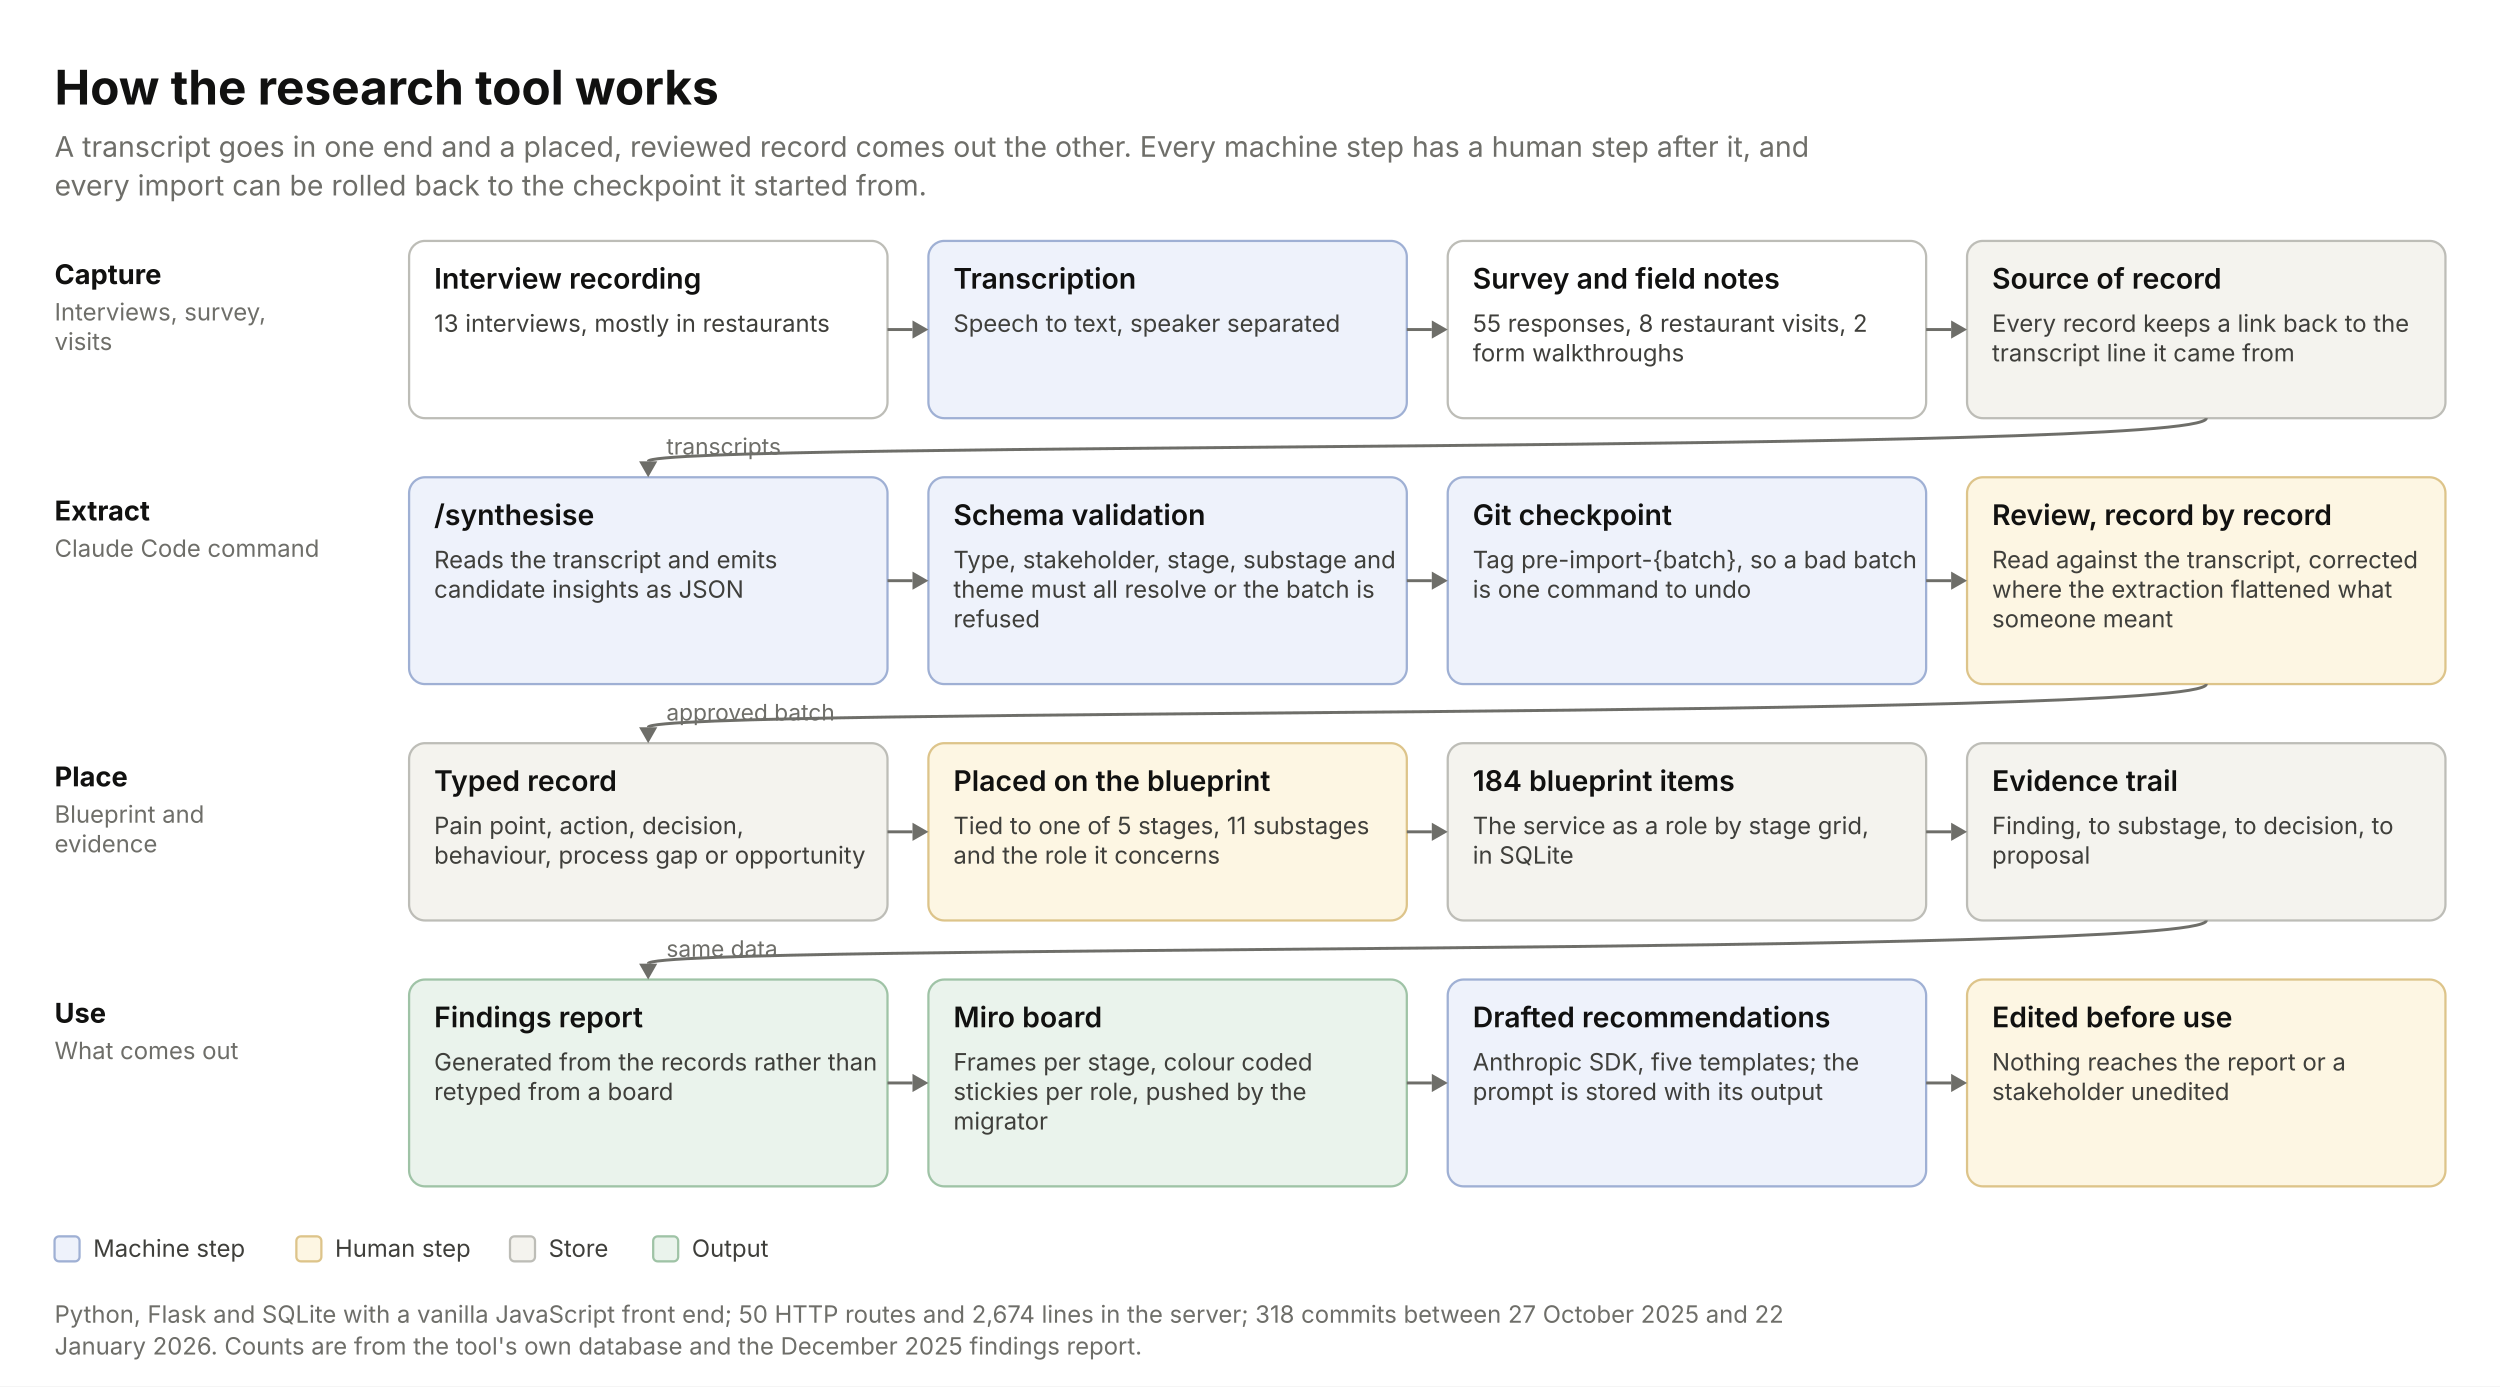
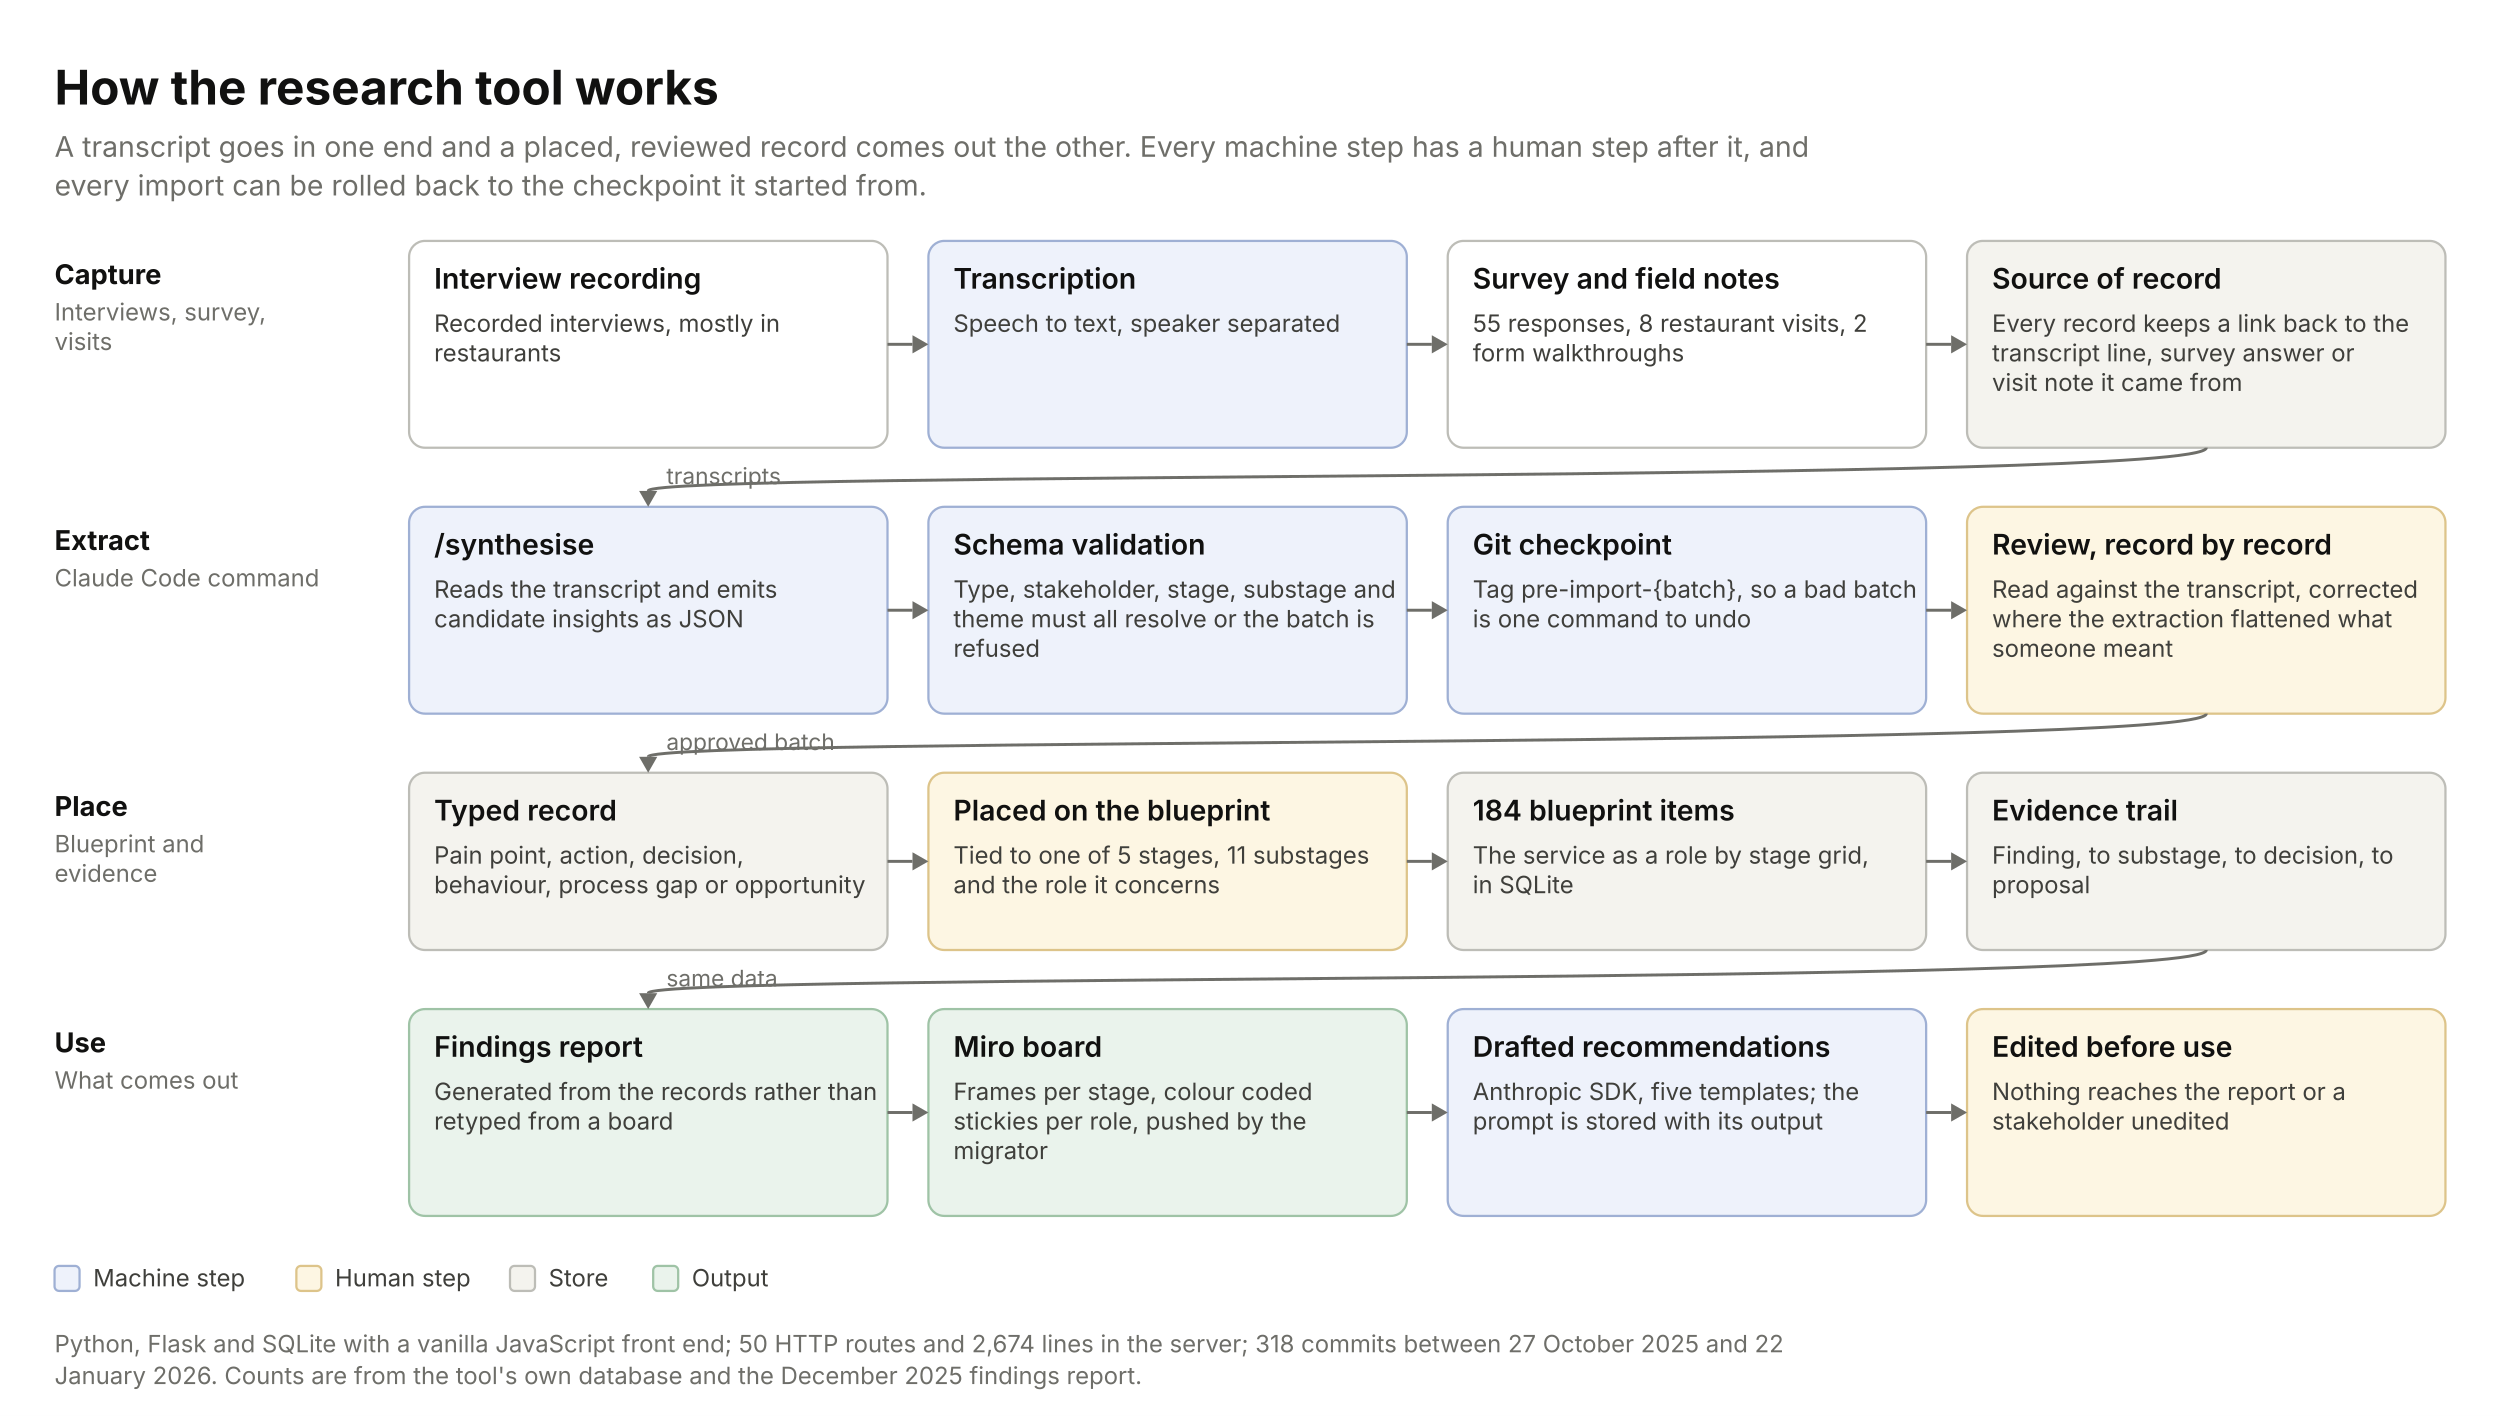
- <svg xmlns="http://www.w3.org/2000/svg" width="1100" height="610" viewBox="0 0 1100 610" role="img" aria-label="How the research tool works">
-   <rect width="1100" height="610" fill="#fff" />
+ <svg xmlns="http://www.w3.org/2000/svg" width="1100" height="623" viewBox="0 0 1100 623" role="img" aria-label="How the research tool works">
+   <rect width="1100" height="623" fill="#fff" />
  <text x="24" y="46" font-family="Inter,Helvetica,Arial,sans-serif" font-size="21" font-weight="700" fill="#111110">How the research tool works</text>
  <text x="24" y="69" font-family="Inter,Helvetica,Arial,sans-serif" font-size="12.5" fill="#6e6e69">A transcript goes in one end and a placed, reviewed record comes out the other. Every machine step has a human step after it, and</text>
  <text x="24" y="86" font-family="Inter,Helvetica,Arial,sans-serif" font-size="12.5" fill="#6e6e69">every import can be rolled back to the checkpoint it started from.</text>
  <text x="24" y="125" font-family="Inter,Helvetica,Arial,sans-serif" font-size="12" font-weight="700" fill="#111110">Capture</text>
  <text x="24" y="141" font-family="Inter,Helvetica,Arial,sans-serif" font-size="10.5" fill="#6e6e69">Interviews, survey,</text>
  <text x="24" y="154" font-family="Inter,Helvetica,Arial,sans-serif" font-size="10.5" fill="#6e6e69">visits</text>
-   <rect x="180.0" y="106" width="210.5" height="78" rx="7" fill="#ffffff" stroke="#bdbdb7" />
+   <rect x="180.0" y="106" width="210.5" height="91" rx="7" fill="#ffffff" stroke="#bdbdb7" />
  <text x="191.0" y="127" font-family="Inter,Helvetica,Arial,sans-serif" font-size="12.5" font-weight="600" fill="#111110">Interview recording</text>
-   <text x="191.0" y="146" font-family="Inter,Helvetica,Arial,sans-serif" font-size="10.5" fill="#3f3f3b">13 interviews, mostly in restaurants</text>
-   <rect x="408.5" y="106" width="210.5" height="78" rx="7" fill="#eef2fb" stroke="#9fb0d4" />
+   <text x="191.0" y="146" font-family="Inter,Helvetica,Arial,sans-serif" font-size="10.5" fill="#3f3f3b">Recorded interviews, mostly in</text>
+   <text x="191.0" y="159" font-family="Inter,Helvetica,Arial,sans-serif" font-size="10.5" fill="#3f3f3b">restaurants</text>
+   <rect x="408.5" y="106" width="210.5" height="91" rx="7" fill="#eef2fb" stroke="#9fb0d4" />
  <text x="419.5" y="127" font-family="Inter,Helvetica,Arial,sans-serif" font-size="12.5" font-weight="600" fill="#111110">Transcription</text>
  <text x="419.5" y="146" font-family="Inter,Helvetica,Arial,sans-serif" font-size="10.5" fill="#3f3f3b">Speech to text, speaker separated</text>
-   <rect x="637.0" y="106" width="210.5" height="78" rx="7" fill="#ffffff" stroke="#bdbdb7" />
+   <rect x="637.0" y="106" width="210.5" height="91" rx="7" fill="#ffffff" stroke="#bdbdb7" />
  <text x="648.0" y="127" font-family="Inter,Helvetica,Arial,sans-serif" font-size="12.5" font-weight="600" fill="#111110">Survey and field notes</text>
  <text x="648.0" y="146" font-family="Inter,Helvetica,Arial,sans-serif" font-size="10.5" fill="#3f3f3b">55 responses, 8 restaurant visits, 2</text>
  <text x="648.0" y="159" font-family="Inter,Helvetica,Arial,sans-serif" font-size="10.5" fill="#3f3f3b">form walkthroughs</text>
-   <rect x="865.5" y="106" width="210.5" height="78" rx="7" fill="#f4f3ee" stroke="#bdbdb7" />
+   <rect x="865.5" y="106" width="210.5" height="91" rx="7" fill="#f4f3ee" stroke="#bdbdb7" />
  <text x="876.5" y="127" font-family="Inter,Helvetica,Arial,sans-serif" font-size="12.5" font-weight="600" fill="#111110">Source of record</text>
  <text x="876.5" y="146" font-family="Inter,Helvetica,Arial,sans-serif" font-size="10.5" fill="#3f3f3b">Every record keeps a link back to the</text>
-   <text x="876.5" y="159" font-family="Inter,Helvetica,Arial,sans-serif" font-size="10.5" fill="#3f3f3b">transcript line it came from</text>
-   <text x="24" y="229" font-family="Inter,Helvetica,Arial,sans-serif" font-size="12" font-weight="700" fill="#111110">Extract</text>
-   <text x="24" y="245" font-family="Inter,Helvetica,Arial,sans-serif" font-size="10.5" fill="#6e6e69">Claude Code command</text>
-   <rect x="180.0" y="210" width="210.5" height="91" rx="7" fill="#eef2fb" stroke="#9fb0d4" />
-   <text x="191.0" y="231" font-family="Inter,Helvetica,Arial,sans-serif" font-size="12.5" font-weight="600" fill="#111110">/synthesise</text>
-   <text x="191.0" y="250" font-family="Inter,Helvetica,Arial,sans-serif" font-size="10.5" fill="#3f3f3b">Reads the transcript and emits</text>
-   <text x="191.0" y="263" font-family="Inter,Helvetica,Arial,sans-serif" font-size="10.5" fill="#3f3f3b">candidate insights as JSON</text>
-   <rect x="408.5" y="210" width="210.5" height="91" rx="7" fill="#eef2fb" stroke="#9fb0d4" />
-   <text x="419.5" y="231" font-family="Inter,Helvetica,Arial,sans-serif" font-size="12.5" font-weight="600" fill="#111110">Schema validation</text>
-   <text x="419.5" y="250" font-family="Inter,Helvetica,Arial,sans-serif" font-size="10.5" fill="#3f3f3b">Type, stakeholder, stage, substage and</text>
-   <text x="419.5" y="263" font-family="Inter,Helvetica,Arial,sans-serif" font-size="10.5" fill="#3f3f3b">theme must all resolve or the batch is</text>
-   <text x="419.5" y="276" font-family="Inter,Helvetica,Arial,sans-serif" font-size="10.5" fill="#3f3f3b">refused</text>
-   <rect x="637.0" y="210" width="210.5" height="91" rx="7" fill="#eef2fb" stroke="#9fb0d4" />
-   <text x="648.0" y="231" font-family="Inter,Helvetica,Arial,sans-serif" font-size="12.5" font-weight="600" fill="#111110">Git checkpoint</text>
-   <text x="648.0" y="250" font-family="Inter,Helvetica,Arial,sans-serif" font-size="10.5" fill="#3f3f3b">Tag pre-import-{batch}, so a bad batch</text>
-   <text x="648.0" y="263" font-family="Inter,Helvetica,Arial,sans-serif" font-size="10.5" fill="#3f3f3b">is one command to undo</text>
-   <rect x="865.5" y="210" width="210.5" height="91" rx="7" fill="#fdf6e3" stroke="#ddc48a" />
-   <text x="876.5" y="231" font-family="Inter,Helvetica,Arial,sans-serif" font-size="12.5" font-weight="600" fill="#111110">Review, record by record</text>
-   <text x="876.5" y="250" font-family="Inter,Helvetica,Arial,sans-serif" font-size="10.5" fill="#3f3f3b">Read against the transcript, corrected</text>
-   <text x="876.5" y="263" font-family="Inter,Helvetica,Arial,sans-serif" font-size="10.5" fill="#3f3f3b">where the extraction flattened what</text>
-   <text x="876.5" y="276" font-family="Inter,Helvetica,Arial,sans-serif" font-size="10.5" fill="#3f3f3b">someone meant</text>
-   <text x="24" y="346" font-family="Inter,Helvetica,Arial,sans-serif" font-size="12" font-weight="700" fill="#111110">Place</text>
-   <text x="24" y="362" font-family="Inter,Helvetica,Arial,sans-serif" font-size="10.5" fill="#6e6e69">Blueprint and</text>
-   <text x="24" y="375" font-family="Inter,Helvetica,Arial,sans-serif" font-size="10.5" fill="#6e6e69">evidence</text>
-   <rect x="180.0" y="327" width="210.5" height="78" rx="7" fill="#f4f3ee" stroke="#bdbdb7" />
-   <text x="191.0" y="348" font-family="Inter,Helvetica,Arial,sans-serif" font-size="12.5" font-weight="600" fill="#111110">Typed record</text>
-   <text x="191.0" y="367" font-family="Inter,Helvetica,Arial,sans-serif" font-size="10.5" fill="#3f3f3b">Pain point, action, decision,</text>
-   <text x="191.0" y="380" font-family="Inter,Helvetica,Arial,sans-serif" font-size="10.5" fill="#3f3f3b">behaviour, process gap or opportunity</text>
-   <rect x="408.5" y="327" width="210.5" height="78" rx="7" fill="#fdf6e3" stroke="#ddc48a" />
-   <text x="419.5" y="348" font-family="Inter,Helvetica,Arial,sans-serif" font-size="12.5" font-weight="600" fill="#111110">Placed on the blueprint</text>
-   <text x="419.5" y="367" font-family="Inter,Helvetica,Arial,sans-serif" font-size="10.5" fill="#3f3f3b">Tied to one of 5 stages, 11 substages</text>
-   <text x="419.5" y="380" font-family="Inter,Helvetica,Arial,sans-serif" font-size="10.5" fill="#3f3f3b">and the role it concerns</text>
-   <rect x="637.0" y="327" width="210.5" height="78" rx="7" fill="#f4f3ee" stroke="#bdbdb7" />
-   <text x="648.0" y="348" font-family="Inter,Helvetica,Arial,sans-serif" font-size="12.5" font-weight="600" fill="#111110">184 blueprint items</text>
-   <text x="648.0" y="367" font-family="Inter,Helvetica,Arial,sans-serif" font-size="10.5" fill="#3f3f3b">The service as a role by stage grid,</text>
-   <text x="648.0" y="380" font-family="Inter,Helvetica,Arial,sans-serif" font-size="10.5" fill="#3f3f3b">in SQLite</text>
-   <rect x="865.5" y="327" width="210.5" height="78" rx="7" fill="#f4f3ee" stroke="#bdbdb7" />
-   <text x="876.5" y="348" font-family="Inter,Helvetica,Arial,sans-serif" font-size="12.5" font-weight="600" fill="#111110">Evidence trail</text>
-   <text x="876.5" y="367" font-family="Inter,Helvetica,Arial,sans-serif" font-size="10.5" fill="#3f3f3b">Finding, to substage, to decision, to</text>
-   <text x="876.5" y="380" font-family="Inter,Helvetica,Arial,sans-serif" font-size="10.5" fill="#3f3f3b">proposal</text>
-   <text x="24" y="450" font-family="Inter,Helvetica,Arial,sans-serif" font-size="12" font-weight="700" fill="#111110">Use</text>
-   <text x="24" y="466" font-family="Inter,Helvetica,Arial,sans-serif" font-size="10.5" fill="#6e6e69">What comes out</text>
-   <rect x="180.0" y="431" width="210.5" height="91" rx="7" fill="#eaf3ec" stroke="#9fc3a6" />
-   <text x="191.0" y="452" font-family="Inter,Helvetica,Arial,sans-serif" font-size="12.5" font-weight="600" fill="#111110">Findings report</text>
-   <text x="191.0" y="471" font-family="Inter,Helvetica,Arial,sans-serif" font-size="10.5" fill="#3f3f3b">Generated from the records rather than</text>
-   <text x="191.0" y="484" font-family="Inter,Helvetica,Arial,sans-serif" font-size="10.5" fill="#3f3f3b">retyped from a board</text>
-   <rect x="408.5" y="431" width="210.5" height="91" rx="7" fill="#eaf3ec" stroke="#9fc3a6" />
-   <text x="419.5" y="452" font-family="Inter,Helvetica,Arial,sans-serif" font-size="12.5" font-weight="600" fill="#111110">Miro board</text>
-   <text x="419.5" y="471" font-family="Inter,Helvetica,Arial,sans-serif" font-size="10.5" fill="#3f3f3b">Frames per stage, colour coded</text>
-   <text x="419.5" y="484" font-family="Inter,Helvetica,Arial,sans-serif" font-size="10.5" fill="#3f3f3b">stickies per role, pushed by the</text>
-   <text x="419.5" y="497" font-family="Inter,Helvetica,Arial,sans-serif" font-size="10.5" fill="#3f3f3b">migrator</text>
-   <rect x="637.0" y="431" width="210.5" height="91" rx="7" fill="#eef2fb" stroke="#9fb0d4" />
-   <text x="648.0" y="452" font-family="Inter,Helvetica,Arial,sans-serif" font-size="12.5" font-weight="600" fill="#111110">Drafted recommendations</text>
-   <text x="648.0" y="471" font-family="Inter,Helvetica,Arial,sans-serif" font-size="10.5" fill="#3f3f3b">Anthropic SDK, five templates; the</text>
-   <text x="648.0" y="484" font-family="Inter,Helvetica,Arial,sans-serif" font-size="10.5" fill="#3f3f3b">prompt is stored with its output</text>
-   <rect x="865.5" y="431" width="210.5" height="91" rx="7" fill="#fdf6e3" stroke="#ddc48a" />
-   <text x="876.5" y="452" font-family="Inter,Helvetica,Arial,sans-serif" font-size="12.5" font-weight="600" fill="#111110">Edited before use</text>
-   <text x="876.5" y="471" font-family="Inter,Helvetica,Arial,sans-serif" font-size="10.5" fill="#3f3f3b">Nothing reaches the report or a</text>
-   <text x="876.5" y="484" font-family="Inter,Helvetica,Arial,sans-serif" font-size="10.5" fill="#3f3f3b">stakeholder unedited</text>
-   <line x1="390.5" y1="145.0" x2="401.5" y2="145.0" stroke="#6e6e69" stroke-width="1.3" />
-   <path d="M401.5,141.0 L408.5,145.0 L401.5,149.0z" fill="#6e6e69" />
-   <line x1="619.0" y1="145.0" x2="630.0" y2="145.0" stroke="#6e6e69" stroke-width="1.3" />
-   <path d="M630.0,141.0 L637.0,145.0 L630.0,149.0z" fill="#6e6e69" />
-   <line x1="847.5" y1="145.0" x2="858.5" y2="145.0" stroke="#6e6e69" stroke-width="1.3" />
-   <path d="M858.5,141.0 L865.5,145.0 L858.5,149.0z" fill="#6e6e69" />
-   <line x1="390.5" y1="255.5" x2="401.5" y2="255.5" stroke="#6e6e69" stroke-width="1.3" />
-   <path d="M401.5,251.5 L408.5,255.5 L401.5,259.5z" fill="#6e6e69" />
-   <line x1="619.0" y1="255.5" x2="630.0" y2="255.5" stroke="#6e6e69" stroke-width="1.3" />
-   <path d="M630.0,251.5 L637.0,255.5 L630.0,259.5z" fill="#6e6e69" />
-   <line x1="847.5" y1="255.5" x2="858.5" y2="255.5" stroke="#6e6e69" stroke-width="1.3" />
-   <path d="M858.5,251.5 L865.5,255.5 L858.5,259.5z" fill="#6e6e69" />
-   <line x1="390.5" y1="366.0" x2="401.5" y2="366.0" stroke="#6e6e69" stroke-width="1.3" />
-   <path d="M401.5,362.0 L408.5,366.0 L401.5,370.0z" fill="#6e6e69" />
-   <line x1="619.0" y1="366.0" x2="630.0" y2="366.0" stroke="#6e6e69" stroke-width="1.3" />
-   <path d="M630.0,362.0 L637.0,366.0 L630.0,370.0z" fill="#6e6e69" />
-   <line x1="847.5" y1="366.0" x2="858.5" y2="366.0" stroke="#6e6e69" stroke-width="1.3" />
-   <path d="M858.5,362.0 L865.5,366.0 L858.5,370.0z" fill="#6e6e69" />
-   <line x1="390.5" y1="476.5" x2="401.5" y2="476.5" stroke="#6e6e69" stroke-width="1.3" />
-   <path d="M401.5,472.5 L408.5,476.5 L401.5,480.5z" fill="#6e6e69" />
-   <line x1="619.0" y1="476.5" x2="630.0" y2="476.5" stroke="#6e6e69" stroke-width="1.3" />
-   <path d="M630.0,472.5 L637.0,476.5 L630.0,480.5z" fill="#6e6e69" />
-   <line x1="847.5" y1="476.5" x2="858.5" y2="476.5" stroke="#6e6e69" stroke-width="1.3" />
-   <path d="M858.5,472.5 L865.5,476.5 L858.5,480.5z" fill="#6e6e69" />
-   <path d="M970.8,184 C970.8,200 285.2,194 285.2,203" fill="none" stroke="#6e6e69" stroke-width="1.3" />
-   <path d="M281.2,203 L285.2,210 L289.2,203z" fill="#6e6e69" />
-   <text x="293.2" y="200" font-family="Inter,Helvetica,Arial,sans-serif" font-size="10" fill="#6e6e69">transcripts</text>
-   <path d="M970.8,301 C970.8,317 285.2,311 285.2,320" fill="none" stroke="#6e6e69" stroke-width="1.3" />
-   <path d="M281.2,320 L285.2,327 L289.2,320z" fill="#6e6e69" />
-   <text x="293.2" y="317" font-family="Inter,Helvetica,Arial,sans-serif" font-size="10" fill="#6e6e69">approved batch</text>
-   <path d="M970.8,405 C970.8,421 285.2,415 285.2,424" fill="none" stroke="#6e6e69" stroke-width="1.3" />
-   <path d="M281.2,424 L285.2,431 L289.2,424z" fill="#6e6e69" />
-   <text x="293.2" y="421" font-family="Inter,Helvetica,Arial,sans-serif" font-size="10" fill="#6e6e69">same data</text>
-   <rect x="24" y="544" width="11" height="11" rx="2" fill="#eef2fb" stroke="#9fb0d4" />
-   <text x="41" y="553" font-family="Inter,Helvetica,Arial,sans-serif" font-size="10.5" fill="#3f3f3b">Machine step</text>
-   <rect x="130.4" y="544" width="11" height="11" rx="2" fill="#fdf6e3" stroke="#ddc48a" />
-   <text x="147.4" y="553" font-family="Inter,Helvetica,Arial,sans-serif" font-size="10.5" fill="#3f3f3b">Human step</text>
-   <rect x="224.4" y="544" width="11" height="11" rx="2" fill="#f4f3ee" stroke="#bdbdb7" />
-   <text x="241.4" y="553" font-family="Inter,Helvetica,Arial,sans-serif" font-size="10.5" fill="#3f3f3b">Store</text>
-   <rect x="287.4" y="544" width="11" height="11" rx="2" fill="#eaf3ec" stroke="#9fc3a6" />
-   <text x="304.4" y="553" font-family="Inter,Helvetica,Arial,sans-serif" font-size="10.5" fill="#3f3f3b">Output</text>
-   <text x="24" y="582" font-family="Inter,Helvetica,Arial,sans-serif" font-size="10.5" fill="#6e6e69">Python, Flask and SQLite with a vanilla JavaScript front end; 50 HTTP routes and 2,674 lines in the server; 318 commits between 27 October 2025 and 22</text>
-   <text x="24" y="596" font-family="Inter,Helvetica,Arial,sans-serif" font-size="10.5" fill="#6e6e69">January 2026. Counts are from the tool's own database and the December 2025 findings report.</text>
+   <text x="876.5" y="159" font-family="Inter,Helvetica,Arial,sans-serif" font-size="10.5" fill="#3f3f3b">transcript line, survey answer or</text>
+   <text x="876.5" y="172" font-family="Inter,Helvetica,Arial,sans-serif" font-size="10.5" fill="#3f3f3b">visit note it came from</text>
+   <text x="24" y="242" font-family="Inter,Helvetica,Arial,sans-serif" font-size="12" font-weight="700" fill="#111110">Extract</text>
+   <text x="24" y="258" font-family="Inter,Helvetica,Arial,sans-serif" font-size="10.5" fill="#6e6e69">Claude Code command</text>
+   <rect x="180.0" y="223" width="210.5" height="91" rx="7" fill="#eef2fb" stroke="#9fb0d4" />
+   <text x="191.0" y="244" font-family="Inter,Helvetica,Arial,sans-serif" font-size="12.5" font-weight="600" fill="#111110">/synthesise</text>
+   <text x="191.0" y="263" font-family="Inter,Helvetica,Arial,sans-serif" font-size="10.5" fill="#3f3f3b">Reads the transcript and emits</text>
+   <text x="191.0" y="276" font-family="Inter,Helvetica,Arial,sans-serif" font-size="10.5" fill="#3f3f3b">candidate insights as JSON</text>
+   <rect x="408.5" y="223" width="210.5" height="91" rx="7" fill="#eef2fb" stroke="#9fb0d4" />
+   <text x="419.5" y="244" font-family="Inter,Helvetica,Arial,sans-serif" font-size="12.5" font-weight="600" fill="#111110">Schema validation</text>
+   <text x="419.5" y="263" font-family="Inter,Helvetica,Arial,sans-serif" font-size="10.5" fill="#3f3f3b">Type, stakeholder, stage, substage and</text>
+   <text x="419.5" y="276" font-family="Inter,Helvetica,Arial,sans-serif" font-size="10.5" fill="#3f3f3b">theme must all resolve or the batch is</text>
+   <text x="419.5" y="289" font-family="Inter,Helvetica,Arial,sans-serif" font-size="10.5" fill="#3f3f3b">refused</text>
+   <rect x="637.0" y="223" width="210.5" height="91" rx="7" fill="#eef2fb" stroke="#9fb0d4" />
+   <text x="648.0" y="244" font-family="Inter,Helvetica,Arial,sans-serif" font-size="12.5" font-weight="600" fill="#111110">Git checkpoint</text>
+   <text x="648.0" y="263" font-family="Inter,Helvetica,Arial,sans-serif" font-size="10.5" fill="#3f3f3b">Tag pre-import-{batch}, so a bad batch</text>
+   <text x="648.0" y="276" font-family="Inter,Helvetica,Arial,sans-serif" font-size="10.5" fill="#3f3f3b">is one command to undo</text>
+   <rect x="865.5" y="223" width="210.5" height="91" rx="7" fill="#fdf6e3" stroke="#ddc48a" />
+   <text x="876.5" y="244" font-family="Inter,Helvetica,Arial,sans-serif" font-size="12.5" font-weight="600" fill="#111110">Review, record by record</text>
+   <text x="876.5" y="263" font-family="Inter,Helvetica,Arial,sans-serif" font-size="10.5" fill="#3f3f3b">Read against the transcript, corrected</text>
+   <text x="876.5" y="276" font-family="Inter,Helvetica,Arial,sans-serif" font-size="10.5" fill="#3f3f3b">where the extraction flattened what</text>
+   <text x="876.5" y="289" font-family="Inter,Helvetica,Arial,sans-serif" font-size="10.5" fill="#3f3f3b">someone meant</text>
+   <text x="24" y="359" font-family="Inter,Helvetica,Arial,sans-serif" font-size="12" font-weight="700" fill="#111110">Place</text>
+   <text x="24" y="375" font-family="Inter,Helvetica,Arial,sans-serif" font-size="10.5" fill="#6e6e69">Blueprint and</text>
+   <text x="24" y="388" font-family="Inter,Helvetica,Arial,sans-serif" font-size="10.5" fill="#6e6e69">evidence</text>
+   <rect x="180.0" y="340" width="210.5" height="78" rx="7" fill="#f4f3ee" stroke="#bdbdb7" />
+   <text x="191.0" y="361" font-family="Inter,Helvetica,Arial,sans-serif" font-size="12.5" font-weight="600" fill="#111110">Typed record</text>
+   <text x="191.0" y="380" font-family="Inter,Helvetica,Arial,sans-serif" font-size="10.5" fill="#3f3f3b">Pain point, action, decision,</text>
+   <text x="191.0" y="393" font-family="Inter,Helvetica,Arial,sans-serif" font-size="10.5" fill="#3f3f3b">behaviour, process gap or opportunity</text>
+   <rect x="408.5" y="340" width="210.5" height="78" rx="7" fill="#fdf6e3" stroke="#ddc48a" />
+   <text x="419.5" y="361" font-family="Inter,Helvetica,Arial,sans-serif" font-size="12.5" font-weight="600" fill="#111110">Placed on the blueprint</text>
+   <text x="419.5" y="380" font-family="Inter,Helvetica,Arial,sans-serif" font-size="10.5" fill="#3f3f3b">Tied to one of 5 stages, 11 substages</text>
+   <text x="419.5" y="393" font-family="Inter,Helvetica,Arial,sans-serif" font-size="10.5" fill="#3f3f3b">and the role it concerns</text>
+   <rect x="637.0" y="340" width="210.5" height="78" rx="7" fill="#f4f3ee" stroke="#bdbdb7" />
+   <text x="648.0" y="361" font-family="Inter,Helvetica,Arial,sans-serif" font-size="12.5" font-weight="600" fill="#111110">184 blueprint items</text>
+   <text x="648.0" y="380" font-family="Inter,Helvetica,Arial,sans-serif" font-size="10.5" fill="#3f3f3b">The service as a role by stage grid,</text>
+   <text x="648.0" y="393" font-family="Inter,Helvetica,Arial,sans-serif" font-size="10.5" fill="#3f3f3b">in SQLite</text>
+   <rect x="865.5" y="340" width="210.5" height="78" rx="7" fill="#f4f3ee" stroke="#bdbdb7" />
+   <text x="876.5" y="361" font-family="Inter,Helvetica,Arial,sans-serif" font-size="12.5" font-weight="600" fill="#111110">Evidence trail</text>
+   <text x="876.5" y="380" font-family="Inter,Helvetica,Arial,sans-serif" font-size="10.5" fill="#3f3f3b">Finding, to substage, to decision, to</text>
+   <text x="876.5" y="393" font-family="Inter,Helvetica,Arial,sans-serif" font-size="10.5" fill="#3f3f3b">proposal</text>
+   <text x="24" y="463" font-family="Inter,Helvetica,Arial,sans-serif" font-size="12" font-weight="700" fill="#111110">Use</text>
+   <text x="24" y="479" font-family="Inter,Helvetica,Arial,sans-serif" font-size="10.5" fill="#6e6e69">What comes out</text>
+   <rect x="180.0" y="444" width="210.5" height="91" rx="7" fill="#eaf3ec" stroke="#9fc3a6" />
+   <text x="191.0" y="465" font-family="Inter,Helvetica,Arial,sans-serif" font-size="12.5" font-weight="600" fill="#111110">Findings report</text>
+   <text x="191.0" y="484" font-family="Inter,Helvetica,Arial,sans-serif" font-size="10.5" fill="#3f3f3b">Generated from the records rather than</text>
+   <text x="191.0" y="497" font-family="Inter,Helvetica,Arial,sans-serif" font-size="10.5" fill="#3f3f3b">retyped from a board</text>
+   <rect x="408.5" y="444" width="210.5" height="91" rx="7" fill="#eaf3ec" stroke="#9fc3a6" />
+   <text x="419.5" y="465" font-family="Inter,Helvetica,Arial,sans-serif" font-size="12.5" font-weight="600" fill="#111110">Miro board</text>
+   <text x="419.5" y="484" font-family="Inter,Helvetica,Arial,sans-serif" font-size="10.5" fill="#3f3f3b">Frames per stage, colour coded</text>
+   <text x="419.5" y="497" font-family="Inter,Helvetica,Arial,sans-serif" font-size="10.5" fill="#3f3f3b">stickies per role, pushed by the</text>
+   <text x="419.5" y="510" font-family="Inter,Helvetica,Arial,sans-serif" font-size="10.5" fill="#3f3f3b">migrator</text>
+   <rect x="637.0" y="444" width="210.5" height="91" rx="7" fill="#eef2fb" stroke="#9fb0d4" />
+   <text x="648.0" y="465" font-family="Inter,Helvetica,Arial,sans-serif" font-size="12.5" font-weight="600" fill="#111110">Drafted recommendations</text>
+   <text x="648.0" y="484" font-family="Inter,Helvetica,Arial,sans-serif" font-size="10.5" fill="#3f3f3b">Anthropic SDK, five templates; the</text>
+   <text x="648.0" y="497" font-family="Inter,Helvetica,Arial,sans-serif" font-size="10.5" fill="#3f3f3b">prompt is stored with its output</text>
+   <rect x="865.5" y="444" width="210.5" height="91" rx="7" fill="#fdf6e3" stroke="#ddc48a" />
+   <text x="876.5" y="465" font-family="Inter,Helvetica,Arial,sans-serif" font-size="12.5" font-weight="600" fill="#111110">Edited before use</text>
+   <text x="876.5" y="484" font-family="Inter,Helvetica,Arial,sans-serif" font-size="10.5" fill="#3f3f3b">Nothing reaches the report or a</text>
+   <text x="876.5" y="497" font-family="Inter,Helvetica,Arial,sans-serif" font-size="10.5" fill="#3f3f3b">stakeholder unedited</text>
+   <line x1="390.5" y1="151.5" x2="401.5" y2="151.5" stroke="#6e6e69" stroke-width="1.3" />
+   <path d="M401.5,147.5 L408.5,151.5 L401.5,155.5z" fill="#6e6e69" />
+   <line x1="619.0" y1="151.5" x2="630.0" y2="151.5" stroke="#6e6e69" stroke-width="1.3" />
+   <path d="M630.0,147.5 L637.0,151.5 L630.0,155.5z" fill="#6e6e69" />
+   <line x1="847.5" y1="151.5" x2="858.5" y2="151.5" stroke="#6e6e69" stroke-width="1.3" />
+   <path d="M858.5,147.5 L865.5,151.5 L858.5,155.5z" fill="#6e6e69" />
+   <line x1="390.5" y1="268.5" x2="401.5" y2="268.5" stroke="#6e6e69" stroke-width="1.3" />
+   <path d="M401.5,264.5 L408.5,268.5 L401.5,272.5z" fill="#6e6e69" />
+   <line x1="619.0" y1="268.5" x2="630.0" y2="268.5" stroke="#6e6e69" stroke-width="1.3" />
+   <path d="M630.0,264.5 L637.0,268.5 L630.0,272.5z" fill="#6e6e69" />
+   <line x1="847.5" y1="268.5" x2="858.5" y2="268.5" stroke="#6e6e69" stroke-width="1.3" />
+   <path d="M858.5,264.5 L865.5,268.5 L858.5,272.5z" fill="#6e6e69" />
+   <line x1="390.5" y1="379.0" x2="401.5" y2="379.0" stroke="#6e6e69" stroke-width="1.3" />
+   <path d="M401.5,375.0 L408.5,379.0 L401.5,383.0z" fill="#6e6e69" />
+   <line x1="619.0" y1="379.0" x2="630.0" y2="379.0" stroke="#6e6e69" stroke-width="1.3" />
+   <path d="M630.0,375.0 L637.0,379.0 L630.0,383.0z" fill="#6e6e69" />
+   <line x1="847.5" y1="379.0" x2="858.5" y2="379.0" stroke="#6e6e69" stroke-width="1.3" />
+   <path d="M858.5,375.0 L865.5,379.0 L858.5,383.0z" fill="#6e6e69" />
+   <line x1="390.5" y1="489.5" x2="401.5" y2="489.5" stroke="#6e6e69" stroke-width="1.3" />
+   <path d="M401.5,485.5 L408.5,489.5 L401.5,493.5z" fill="#6e6e69" />
+   <line x1="619.0" y1="489.5" x2="630.0" y2="489.5" stroke="#6e6e69" stroke-width="1.3" />
+   <path d="M630.0,485.5 L637.0,489.5 L630.0,493.5z" fill="#6e6e69" />
+   <line x1="847.5" y1="489.5" x2="858.5" y2="489.5" stroke="#6e6e69" stroke-width="1.3" />
+   <path d="M858.5,485.5 L865.5,489.5 L858.5,493.5z" fill="#6e6e69" />
+   <path d="M970.8,197 C970.8,213 285.2,207 285.2,216" fill="none" stroke="#6e6e69" stroke-width="1.3" />
+   <path d="M281.2,216 L285.2,223 L289.2,216z" fill="#6e6e69" />
+   <text x="293.2" y="213" font-family="Inter,Helvetica,Arial,sans-serif" font-size="10" fill="#6e6e69">transcripts</text>
+   <path d="M970.8,314 C970.8,330 285.2,324 285.2,333" fill="none" stroke="#6e6e69" stroke-width="1.3" />
+   <path d="M281.2,333 L285.2,340 L289.2,333z" fill="#6e6e69" />
+   <text x="293.2" y="330" font-family="Inter,Helvetica,Arial,sans-serif" font-size="10" fill="#6e6e69">approved batch</text>
+   <path d="M970.8,418 C970.8,434 285.2,428 285.2,437" fill="none" stroke="#6e6e69" stroke-width="1.3" />
+   <path d="M281.2,437 L285.2,444 L289.2,437z" fill="#6e6e69" />
+   <text x="293.2" y="434" font-family="Inter,Helvetica,Arial,sans-serif" font-size="10" fill="#6e6e69">same data</text>
+   <rect x="24" y="557" width="11" height="11" rx="2" fill="#eef2fb" stroke="#9fb0d4" />
+   <text x="41" y="566" font-family="Inter,Helvetica,Arial,sans-serif" font-size="10.5" fill="#3f3f3b">Machine step</text>
+   <rect x="130.4" y="557" width="11" height="11" rx="2" fill="#fdf6e3" stroke="#ddc48a" />
+   <text x="147.4" y="566" font-family="Inter,Helvetica,Arial,sans-serif" font-size="10.5" fill="#3f3f3b">Human step</text>
+   <rect x="224.4" y="557" width="11" height="11" rx="2" fill="#f4f3ee" stroke="#bdbdb7" />
+   <text x="241.4" y="566" font-family="Inter,Helvetica,Arial,sans-serif" font-size="10.5" fill="#3f3f3b">Store</text>
+   <rect x="287.4" y="557" width="11" height="11" rx="2" fill="#eaf3ec" stroke="#9fc3a6" />
+   <text x="304.4" y="566" font-family="Inter,Helvetica,Arial,sans-serif" font-size="10.5" fill="#3f3f3b">Output</text>
+   <text x="24" y="595" font-family="Inter,Helvetica,Arial,sans-serif" font-size="10.5" fill="#6e6e69">Python, Flask and SQLite with a vanilla JavaScript front end; 50 HTTP routes and 2,674 lines in the server; 318 commits between 27 October 2025 and 22</text>
+   <text x="24" y="609" font-family="Inter,Helvetica,Arial,sans-serif" font-size="10.5" fill="#6e6e69">January 2026. Counts are from the tool's own database and the December 2025 findings report.</text>
</svg>
